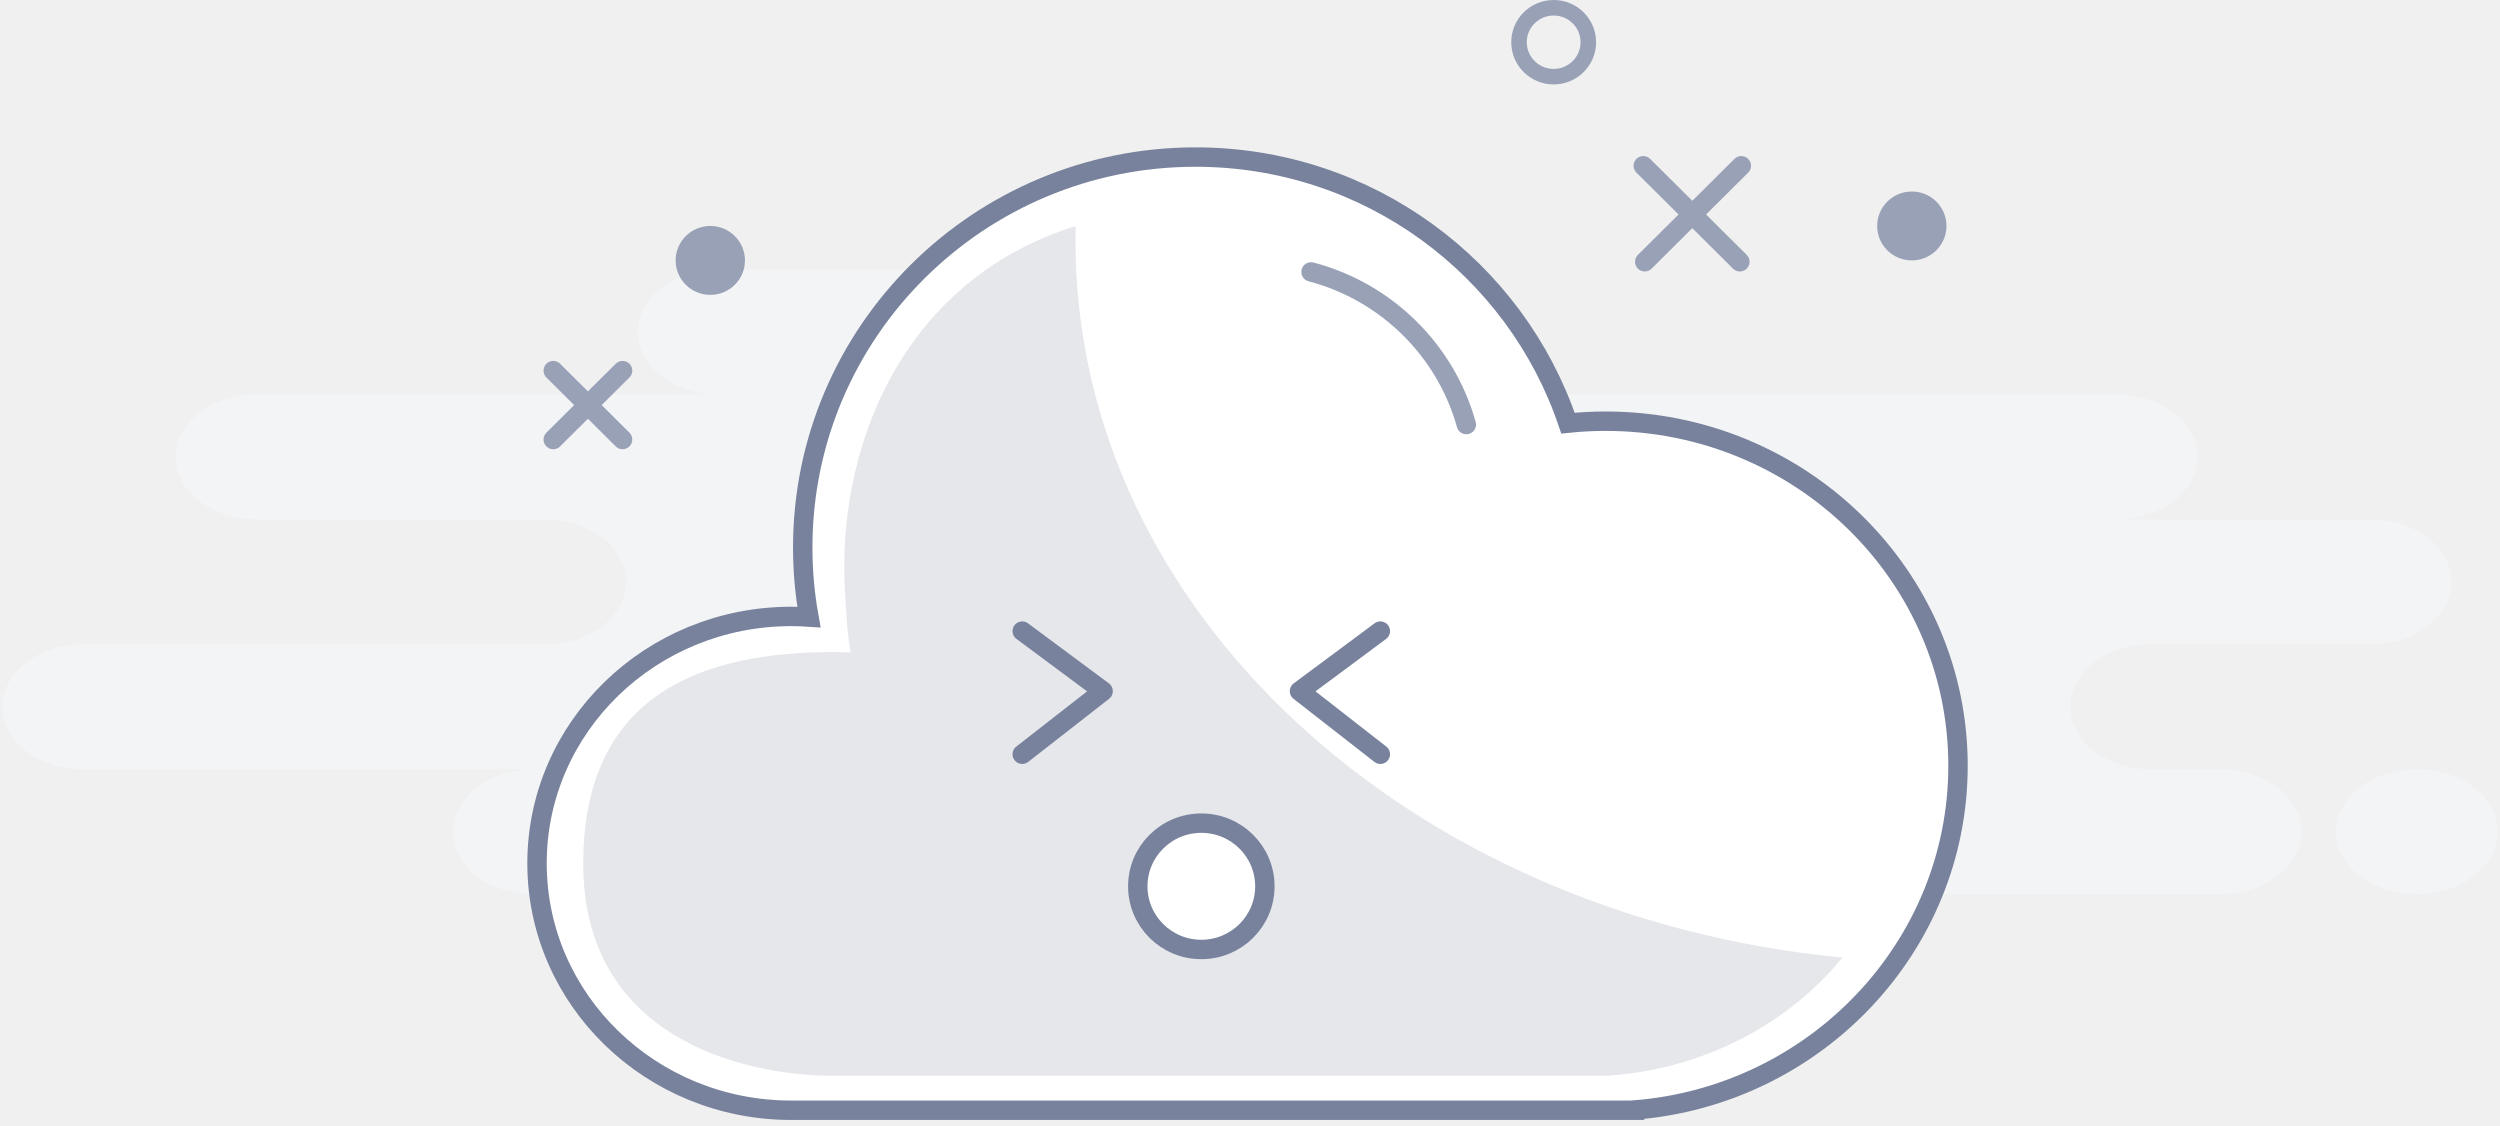
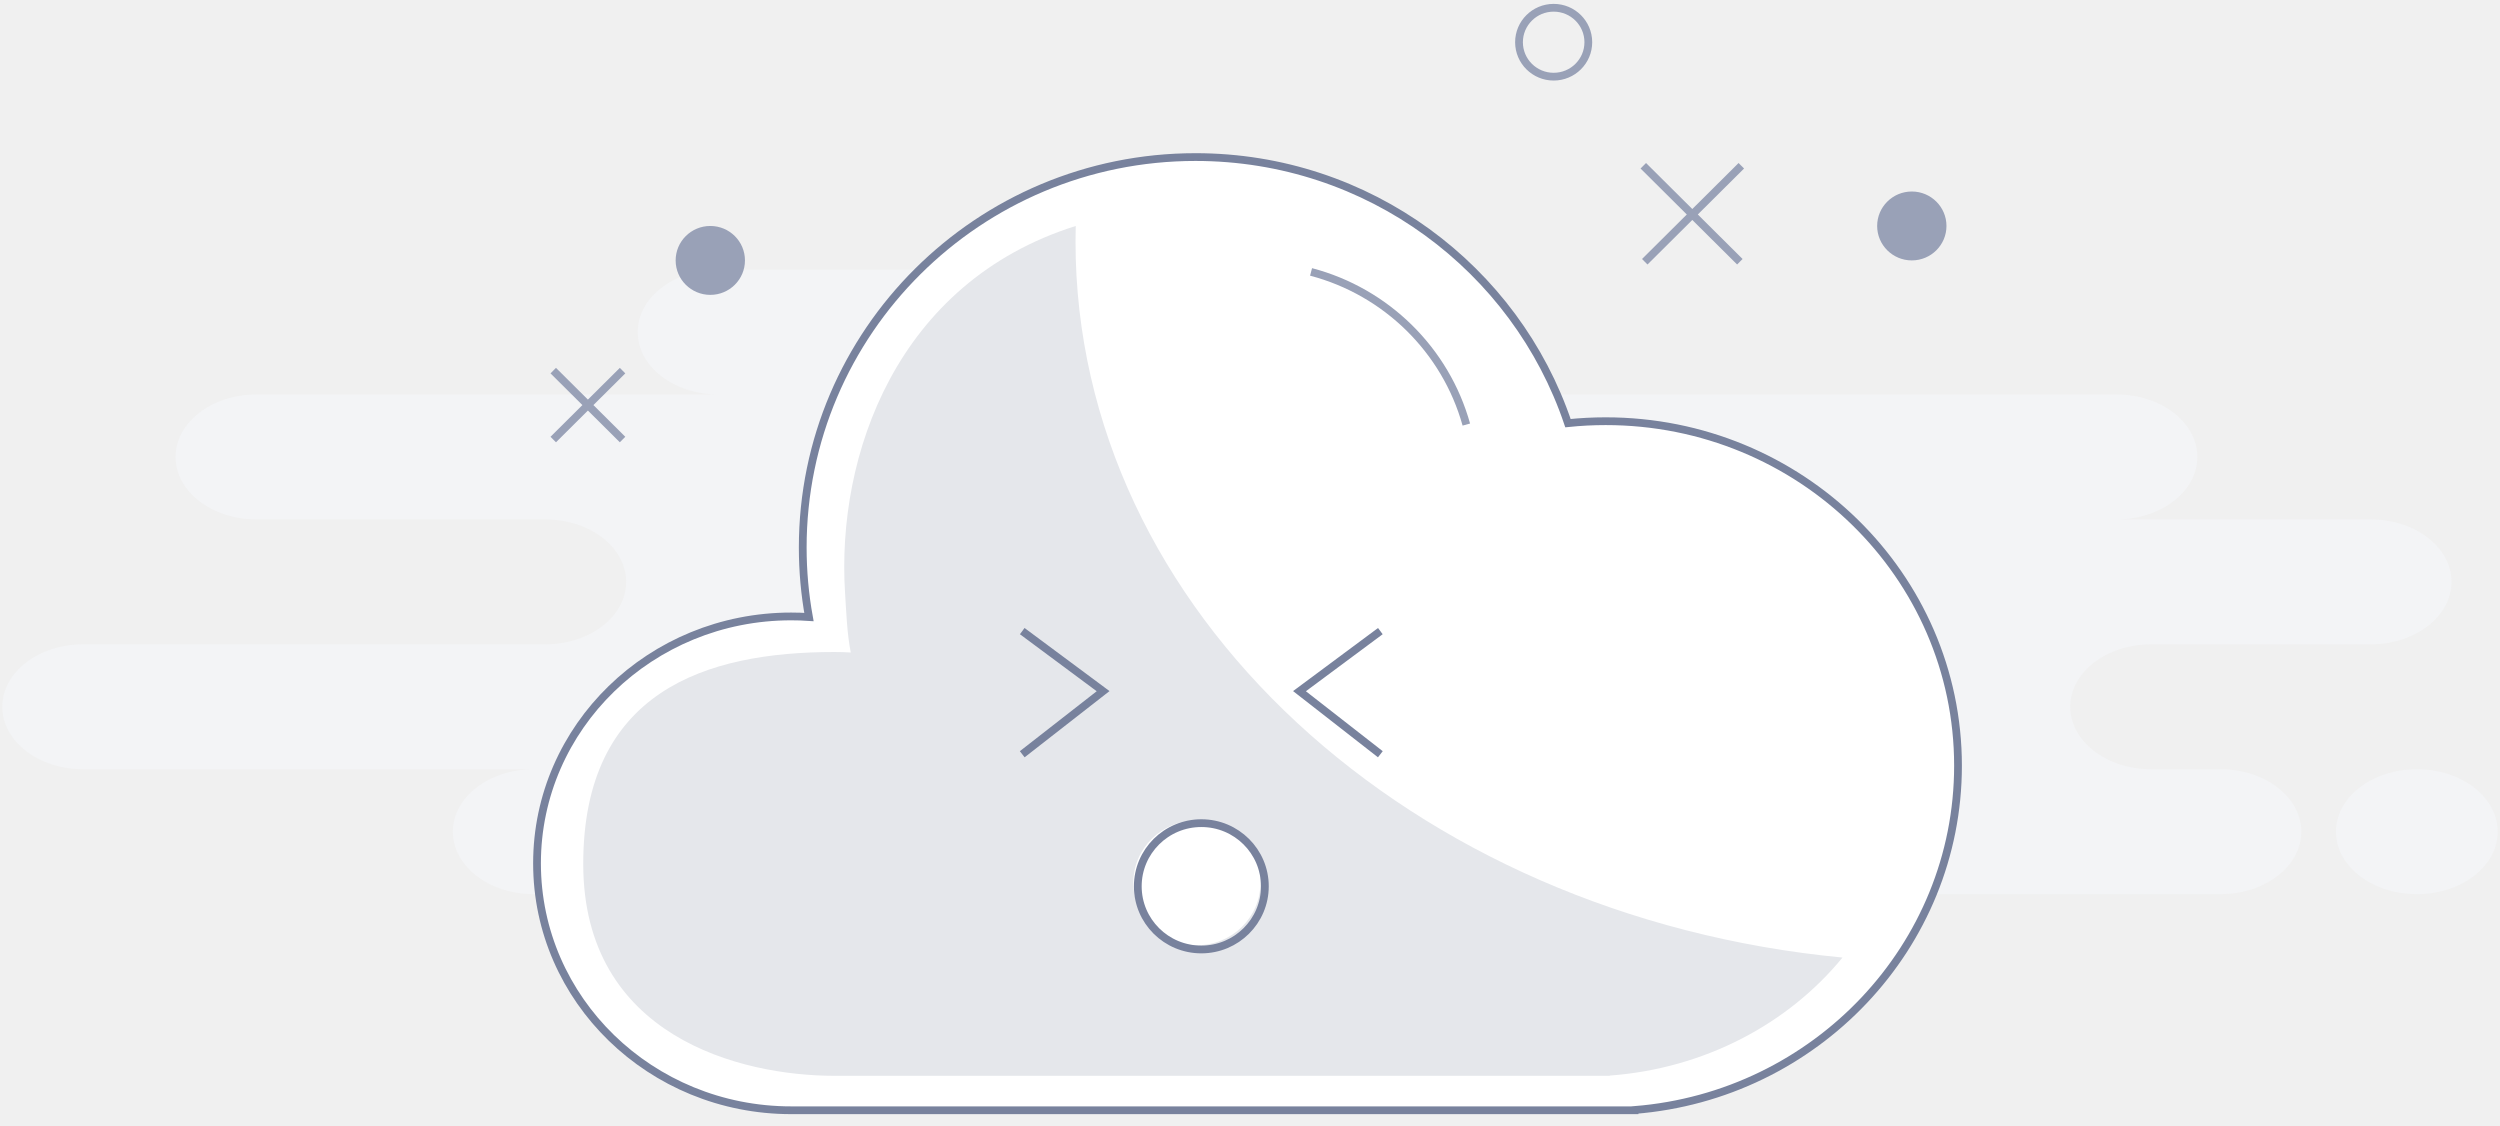
<svg xmlns="http://www.w3.org/2000/svg" width="322" height="145" viewBox="0 0 322 145" fill="none">
-   <path fill-rule="evenodd" clip-rule="evenodd" d="M68.745 115.167H204.153C204.919 115.167 205.666 115.103 206.385 114.982C207.104 115.103 207.851 115.167 208.617 115.167H285.993C291.745 115.167 296.409 111.566 296.409 107.123C296.409 102.68 291.745 99.078 285.993 99.078H277.065C271.312 99.078 266.649 95.476 266.649 91.033C266.649 86.59 271.312 82.989 277.065 82.989H305.337C311.089 82.989 315.753 79.387 315.753 74.944C315.753 70.501 311.089 66.899 305.337 66.899H272.601C278.353 66.899 283.017 63.298 283.017 58.855C283.017 54.412 278.353 50.81 272.601 50.81H177.369C183.121 50.81 187.785 47.208 187.785 42.765C187.785 38.322 183.121 34.721 177.369 34.721H92.553C86.8 34.721 82.137 38.322 82.137 42.765C82.137 47.208 86.8 50.81 92.553 50.81H33.033C27.28 50.81 22.617 54.412 22.617 58.855C22.617 63.298 27.28 66.899 33.033 66.899H70.233C75.986 66.899 80.649 70.501 80.649 74.944C80.649 79.387 75.986 82.989 70.233 82.989H10.713C4.96 82.989 0.297 86.59 0.297 91.033C0.297 95.476 4.96 99.078 10.713 99.078H68.745C62.992 99.078 58.329 102.68 58.329 107.123C58.329 111.566 62.992 115.167 68.745 115.167ZM311.288 115.168C317.04 115.168 321.704 111.566 321.704 107.123C321.704 102.68 317.04 99.079 311.288 99.079C305.535 99.079 300.872 102.68 300.872 107.123C300.872 111.566 305.535 115.168 311.288 115.168Z" fill="#F3F4F6" />
-   <path fill-rule="evenodd" clip-rule="evenodd" d="M101.904 143.001C83.824 143.001 69.168 128.763 69.168 111.199C69.168 93.635 83.824 79.397 101.904 79.397C102.673 79.397 103.435 79.423 104.191 79.474C103.666 76.569 103.392 73.577 103.392 70.522C103.392 42.747 126.043 20.23 153.984 20.23C176.291 20.23 195.225 34.581 201.955 54.502C203.549 54.336 205.169 54.251 206.808 54.251C231.873 54.251 252.192 74.119 252.192 98.626C252.192 121.909 233.853 141.119 210.528 142.969V143.001H126.468H101.904ZM119.754 143.001H109.391H119.754Z" fill="white" />
-   <path d="M119.754 143.001H109.391M101.904 143.001C83.824 143.001 69.168 128.763 69.168 111.199C69.168 93.635 83.824 79.397 101.904 79.397C102.673 79.397 103.435 79.423 104.191 79.474C103.666 76.569 103.392 73.577 103.392 70.522C103.392 42.747 126.043 20.23 153.984 20.23C176.291 20.23 195.225 34.581 201.955 54.502C203.549 54.336 205.169 54.251 206.808 54.251C231.873 54.251 252.192 74.119 252.192 98.626C252.192 121.909 233.853 141.119 210.528 142.969V143.001H126.468H101.904Z" stroke="#78829D" stroke-width="2.5" stroke-linecap="round" />
-   <path fill-rule="evenodd" clip-rule="evenodd" d="M138.528 31.091C138.528 78.755 181.711 118.03 237.313 123.333C230.345 131.85 219.584 137.628 207.325 138.536V138.564H107.475C95.36 138.564 75.121 133.49 75.121 111.271C75.121 89.052 90.855 83.978 107.475 83.978C108.181 83.978 108.883 84 109.577 84.043C109.094 81.55 109.01 78.981 108.843 76.361C107.714 58.665 115.48 36.364 138.555 29.105C138.537 29.767 138.528 30.428 138.528 31.091ZM154.158 105.664C149.637 105.664 145.971 109.265 145.971 113.706C145.971 118.148 149.637 121.748 154.158 121.748C158.68 121.748 162.345 118.148 162.345 113.706C162.345 109.265 158.68 105.664 154.158 105.664Z" fill="#E5E7EB" />
-   <path d="M154.731 122.292C159.251 122.292 162.915 118.65 162.915 114.157C162.915 109.664 159.251 106.021 154.731 106.021C150.211 106.021 146.547 109.664 146.547 114.157C146.547 118.65 150.211 122.292 154.731 122.292Z" stroke="#78829D" stroke-width="2.5" />
-   <path d="M131.664 97.147L142.08 89.022L131.664 81.287" stroke="#78829D" stroke-width="2.5" stroke-linecap="round" stroke-linejoin="round" />
-   <path d="M177.789 97.147L167.373 89.022L177.789 81.287" stroke="#78829D" stroke-width="2.5" stroke-linecap="round" stroke-linejoin="round" />
-   <path d="M168.864 35.022C178.549 37.569 186.197 45.099 188.863 54.684" stroke="#99A1B7" stroke-width="2.5" stroke-linecap="round" />
-   <path d="M200.112 9.875C202.578 9.875 204.576 7.888 204.576 5.438C204.576 2.987 202.578 1 200.112 1C197.647 1 195.648 2.987 195.648 5.438C195.648 7.888 197.647 9.875 200.112 9.875Z" stroke="#99A1B7" stroke-width="2" />
+   <path fillRule="evenodd" clipRule="evenodd" d="M68.745 115.167H204.153C204.919 115.167 205.666 115.103 206.385 114.982C207.104 115.103 207.851 115.167 208.617 115.167H285.993C291.745 115.167 296.409 111.566 296.409 107.123C296.409 102.68 291.745 99.078 285.993 99.078H277.065C271.312 99.078 266.649 95.476 266.649 91.033C266.649 86.59 271.312 82.989 277.065 82.989H305.337C311.089 82.989 315.753 79.387 315.753 74.944C315.753 70.501 311.089 66.899 305.337 66.899H272.601C278.353 66.899 283.017 63.298 283.017 58.855C283.017 54.412 278.353 50.81 272.601 50.81H177.369C183.121 50.81 187.785 47.208 187.785 42.765C187.785 38.322 183.121 34.721 177.369 34.721H92.553C86.8 34.721 82.137 38.322 82.137 42.765C82.137 47.208 86.8 50.81 92.553 50.81H33.033C27.28 50.81 22.617 54.412 22.617 58.855C22.617 63.298 27.28 66.899 33.033 66.899H70.233C75.986 66.899 80.649 70.501 80.649 74.944C80.649 79.387 75.986 82.989 70.233 82.989H10.713C4.96 82.989 0.297 86.59 0.297 91.033C0.297 95.476 4.96 99.078 10.713 99.078H68.745C62.992 99.078 58.329 102.68 58.329 107.123C58.329 111.566 62.992 115.167 68.745 115.167ZM311.288 115.168C317.04 115.168 321.704 111.566 321.704 107.123C321.704 102.68 317.04 99.079 311.288 99.079C305.535 99.079 300.872 102.68 300.872 107.123C300.872 111.566 305.535 115.168 311.288 115.168Z" fill="#F3F4F6" />
+   <path fillRule="evenodd" clipRule="evenodd" d="M101.904 143.001C83.824 143.001 69.168 128.763 69.168 111.199C69.168 93.635 83.824 79.397 101.904 79.397C102.673 79.397 103.435 79.423 104.191 79.474C103.666 76.569 103.392 73.577 103.392 70.522C103.392 42.747 126.043 20.23 153.984 20.23C176.291 20.23 195.225 34.581 201.955 54.502C203.549 54.336 205.169 54.251 206.808 54.251C231.873 54.251 252.192 74.119 252.192 98.626C252.192 121.909 233.853 141.119 210.528 142.969V143.001H126.468H101.904ZM119.754 143.001H109.391H119.754Z" fill="white" />
+   <path d="M119.754 143.001H109.391M101.904 143.001C83.824 143.001 69.168 128.763 69.168 111.199C69.168 93.635 83.824 79.397 101.904 79.397C102.673 79.397 103.435 79.423 104.191 79.474C103.666 76.569 103.392 73.577 103.392 70.522C103.392 42.747 126.043 20.23 153.984 20.23C176.291 20.23 195.225 34.581 201.955 54.502C203.549 54.336 205.169 54.251 206.808 54.251C231.873 54.251 252.192 74.119 252.192 98.626C252.192 121.909 233.853 141.119 210.528 142.969V143.001H126.468H101.904Z" stroke="#78829D" strokeWidth="2.5" strokeLinecap="round" />
+   <path fillRule="evenodd" clipRule="evenodd" d="M138.528 31.091C138.528 78.755 181.711 118.03 237.313 123.333C230.345 131.85 219.584 137.628 207.325 138.536V138.564H107.475C95.36 138.564 75.121 133.49 75.121 111.271C75.121 89.052 90.855 83.978 107.475 83.978C108.181 83.978 108.883 84 109.577 84.043C109.094 81.55 109.01 78.981 108.843 76.361C107.714 58.665 115.48 36.364 138.555 29.105C138.537 29.767 138.528 30.428 138.528 31.091ZM154.158 105.664C149.637 105.664 145.971 109.265 145.971 113.706C145.971 118.148 149.637 121.748 154.158 121.748C158.68 121.748 162.345 118.148 162.345 113.706C162.345 109.265 158.68 105.664 154.158 105.664Z" fill="#E5E7EB" />
+   <path d="M154.731 122.292C159.251 122.292 162.915 118.65 162.915 114.157C162.915 109.664 159.251 106.021 154.731 106.021C150.211 106.021 146.547 109.664 146.547 114.157C146.547 118.65 150.211 122.292 154.731 122.292Z" stroke="#78829D" strokeWidth="2.5" />
+   <path d="M131.664 97.147L142.08 89.022L131.664 81.287" stroke="#78829D" strokeWidth="2.5" strokeLinecap="round" strokeLinejoin="round" />
+   <path d="M177.789 97.147L167.373 89.022L177.789 81.287" stroke="#78829D" strokeWidth="2.5" strokeLinecap="round" strokeLinejoin="round" />
+   <path d="M168.864 35.022C178.549 37.569 186.197 45.099 188.863 54.684" stroke="#99A1B7" strokeWidth="2.5" strokeLinecap="round" />
+   <path d="M200.112 9.875C202.578 9.875 204.576 7.888 204.576 5.438C204.576 2.987 202.578 1 200.112 1C197.647 1 195.648 2.987 195.648 5.438C195.648 7.888 197.647 9.875 200.112 9.875Z" stroke="#99A1B7" strokeWidth="2" />
  <path d="M246.241 33.541C248.707 33.541 250.705 31.554 250.705 29.104C250.705 26.653 248.707 24.666 246.241 24.666C243.776 24.666 241.777 26.653 241.777 29.104C241.777 31.554 243.776 33.541 246.241 33.541Z" fill="#99A1B7" />
-   <path d="M211.656 21.35L224.093 33.713M224.282 21.35L211.845 33.713L224.282 21.35Z" stroke="#99A1B7" stroke-width="2.5" stroke-linecap="round" stroke-linejoin="round" />
-   <path d="M71.258 47.736L80.186 56.611M80.186 47.736L71.258 56.611L80.186 47.736Z" stroke="#99A1B7" stroke-width="2.5" stroke-linecap="round" stroke-linejoin="round" />
+   <path d="M211.656 21.35L224.093 33.713M224.282 21.35L211.845 33.713L224.282 21.35Z" stroke="#99A1B7" strokeWidth="2.5" strokeLinecap="round" strokeLinejoin="round" />
+   <path d="M71.258 47.736L80.186 56.611M80.186 47.736L71.258 56.611L80.186 47.736Z" stroke="#99A1B7" strokeWidth="2.5" strokeLinecap="round" strokeLinejoin="round" />
  <path d="M91.487 37.98C93.953 37.98 95.951 35.994 95.951 33.543C95.951 31.092 93.953 29.105 91.487 29.105C89.022 29.105 87.023 31.092 87.023 33.543C87.023 35.994 89.022 37.98 91.487 37.98Z" fill="#99A1B7" />
</svg>
